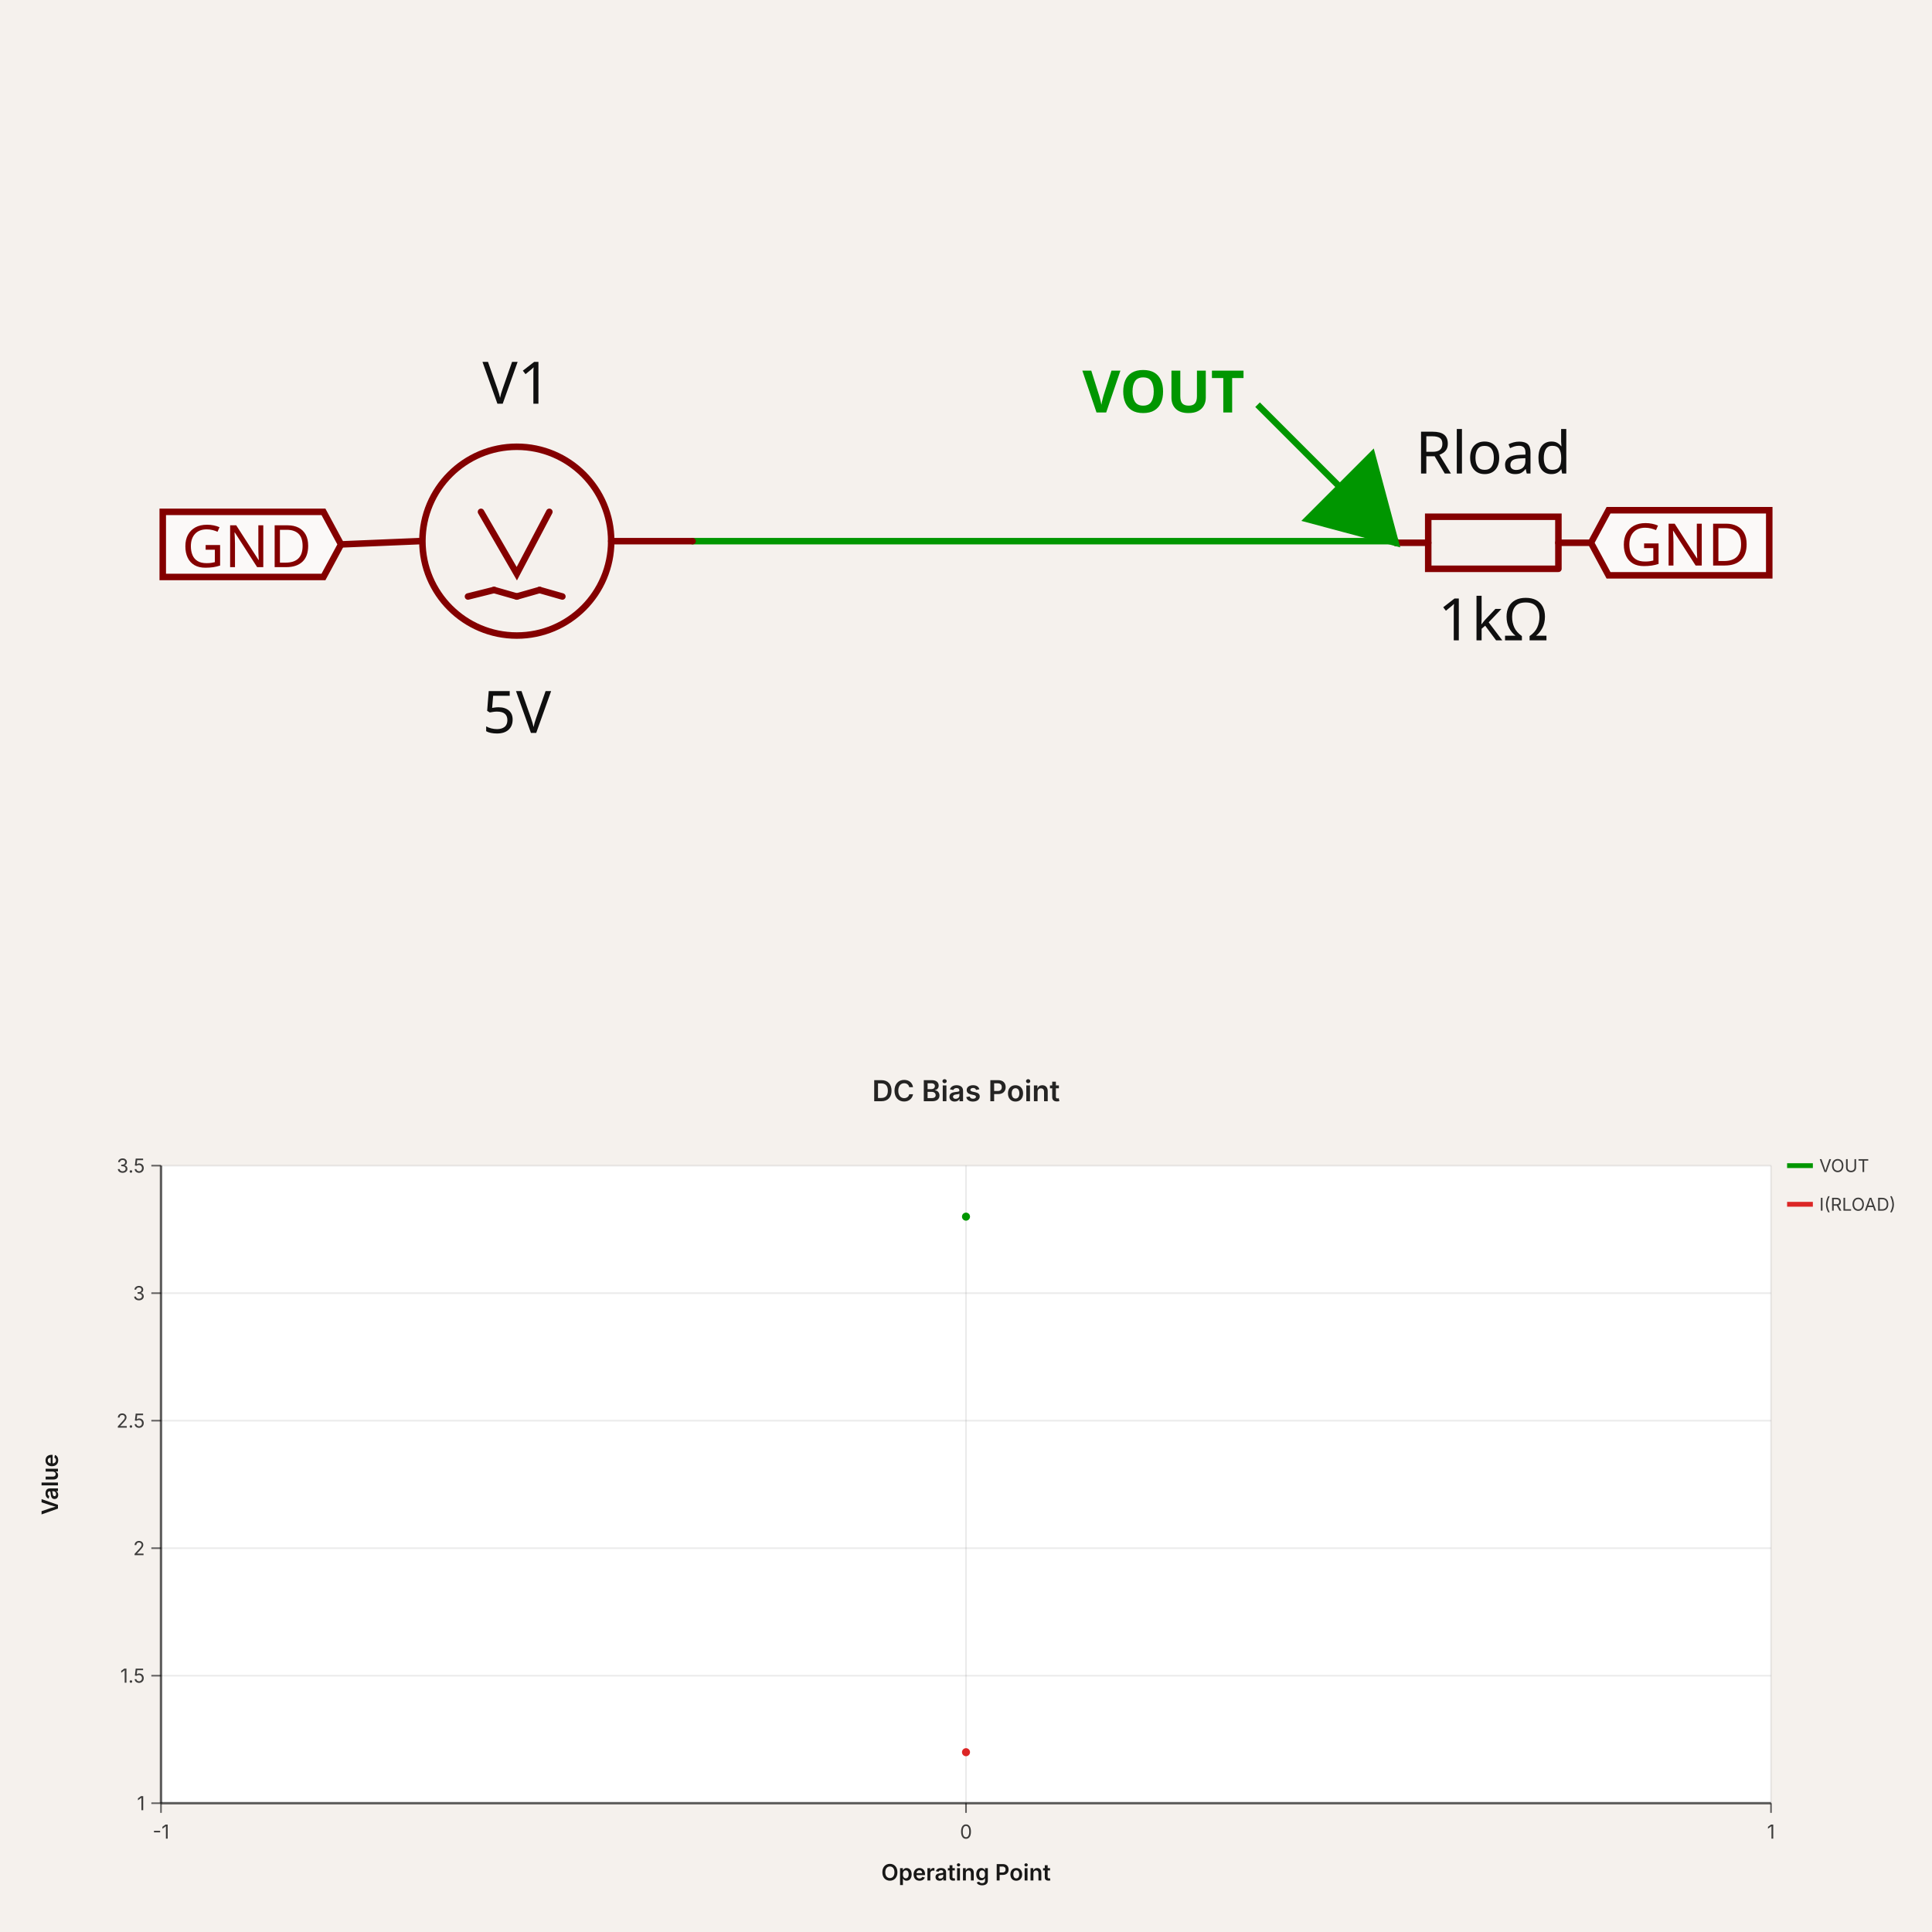
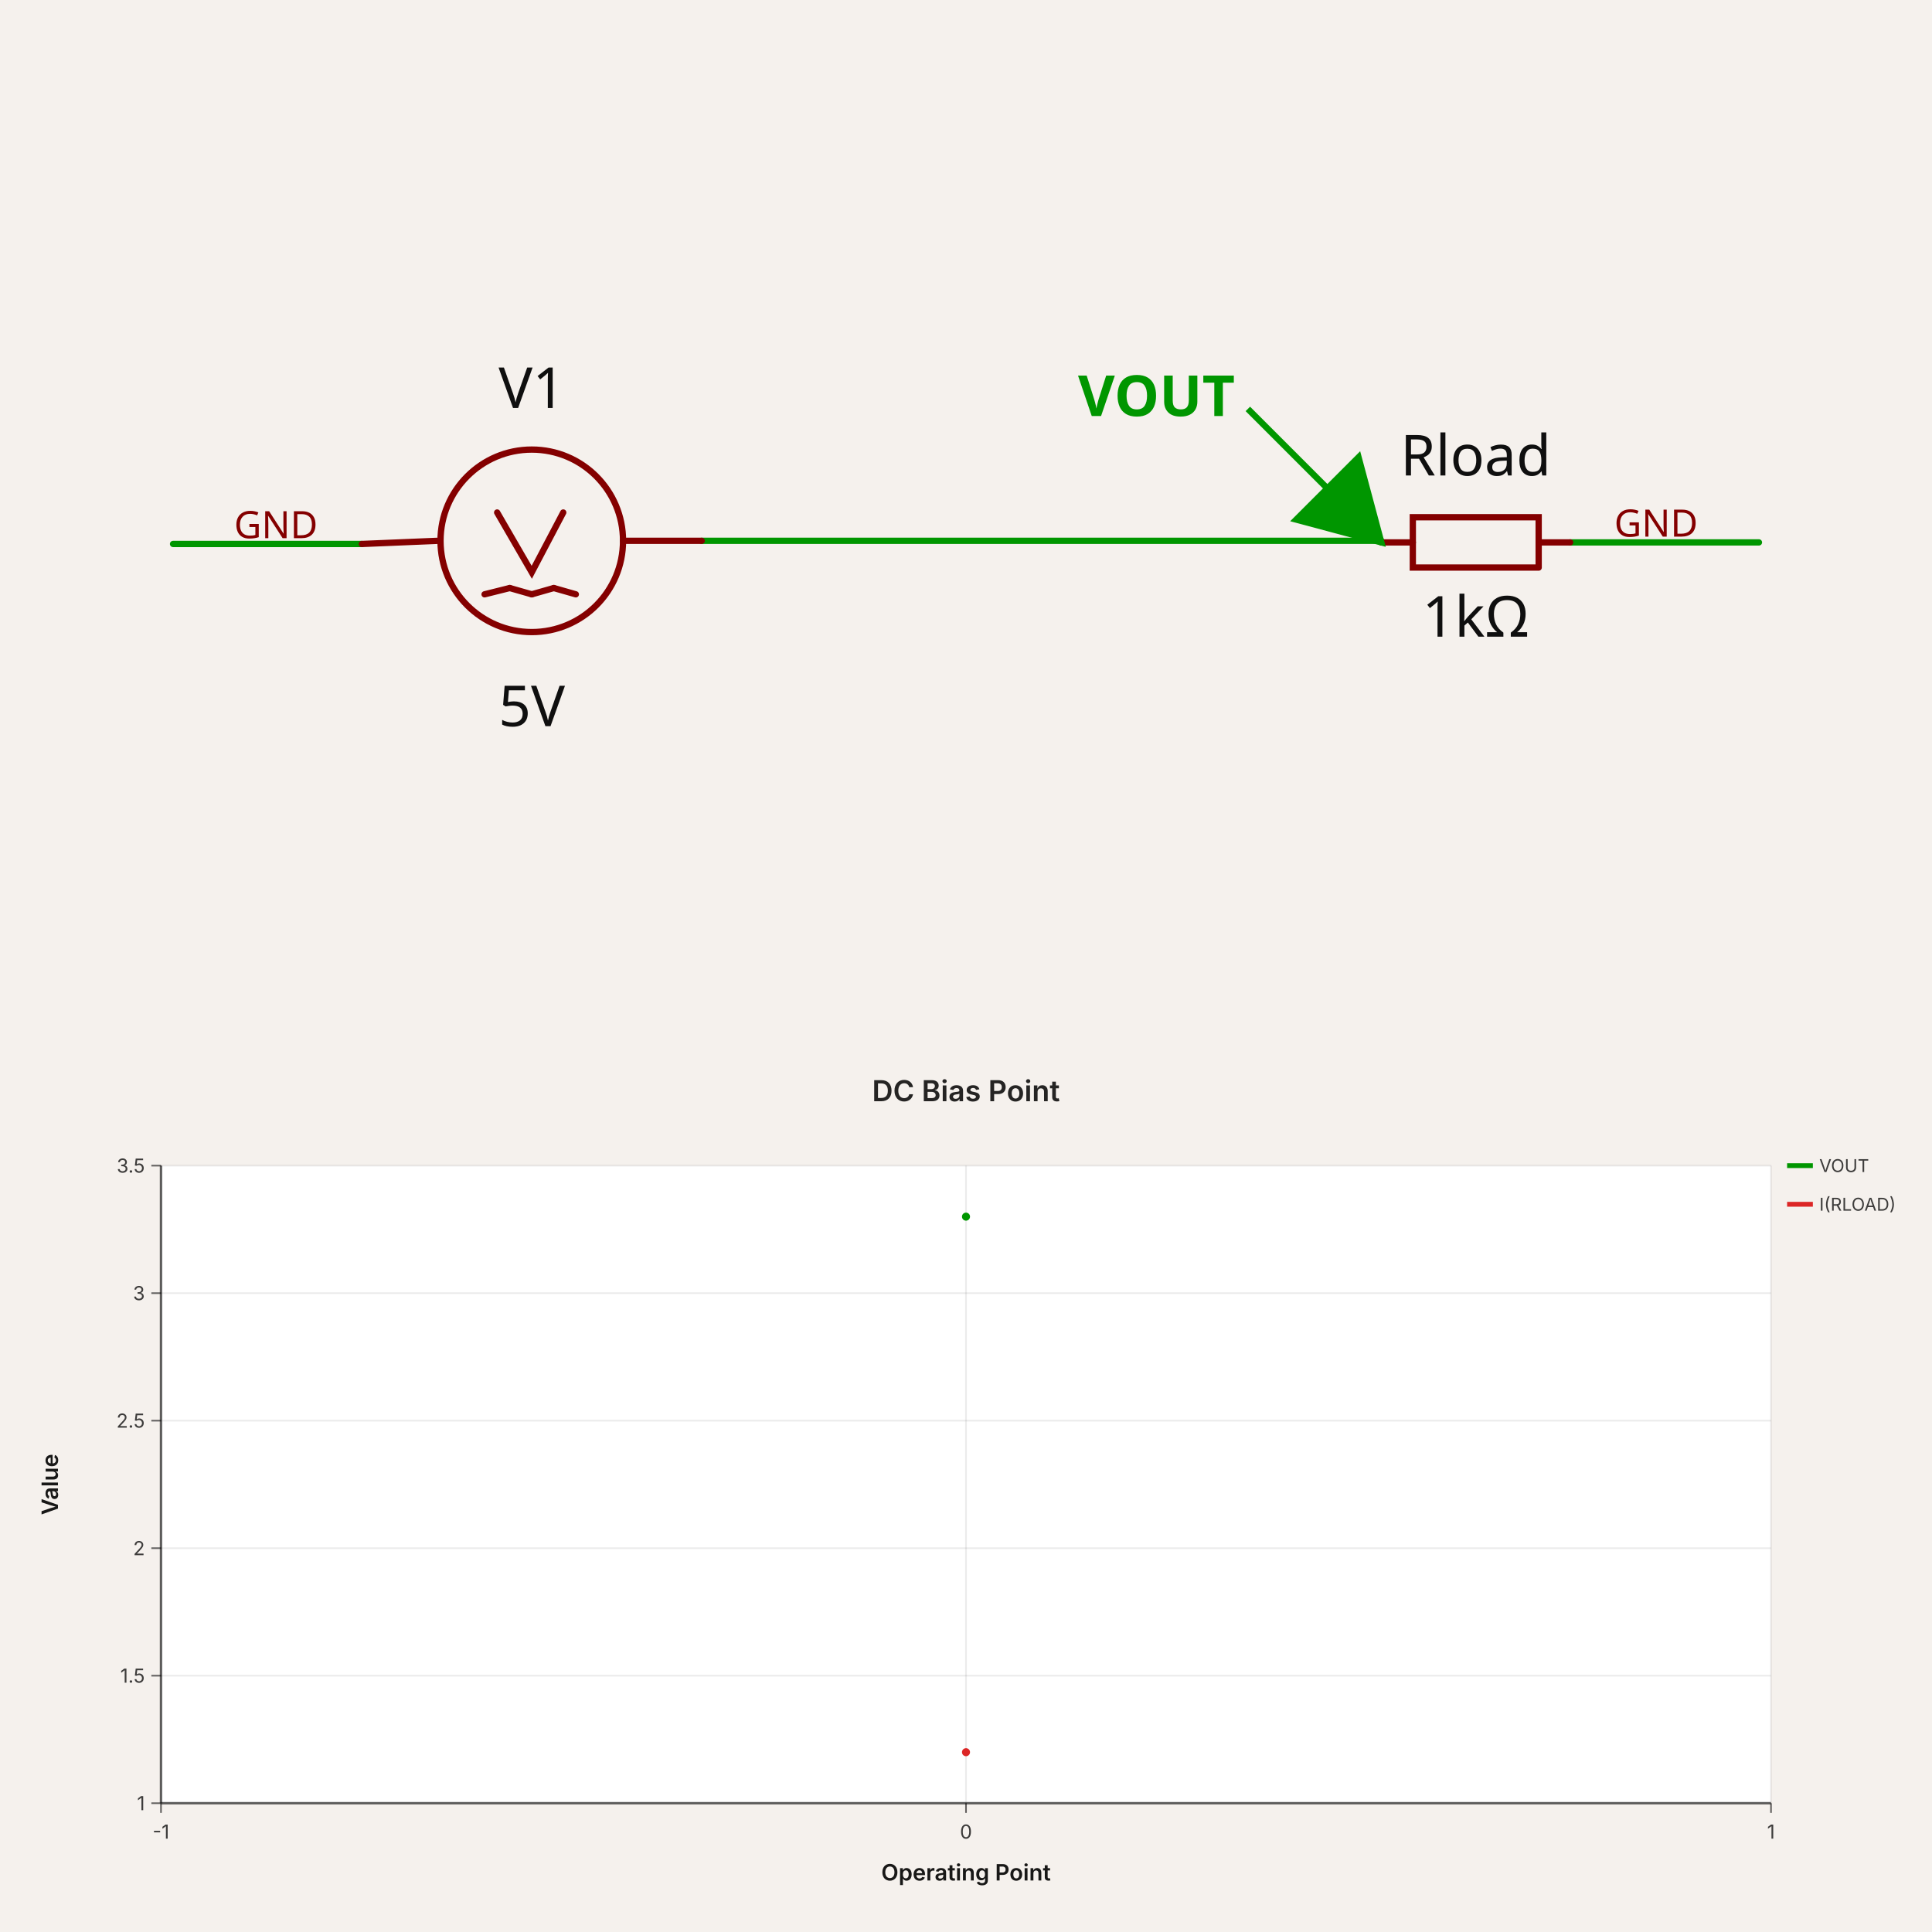
- <svg xmlns="http://www.w3.org/2000/svg" width="1200" height="1200" viewBox="0 0 1200 1200" data-simulation-experiment-id="simulation_experiment_0" data-software-used-string="@tscircuit/core@0.0.1501">
-   <svg class="tscircuit-schematic" width="1200" height="660" style="background-color: rgb(245, 241, 237)" data-real-to-screen-transform="matrix(202.1744990565,0,0,-202.1744990565,624.2609398868,337.1311646374)" data-software-used-string="@tscircuit/core@0.0.1501" x="0" y="0">
+ <svg xmlns="http://www.w3.org/2000/svg" width="1200" height="1200" viewBox="0 0 1200 1200" data-simulation-experiment-id="simulation_experiment_0" data-software-used-string="@tscircuit/core@0.0.1741">
+   <svg class="tscircuit-schematic" width="1200" height="660" style="background-color: rgb(245, 241, 237)" data-real-to-screen-transform="matrix(195.4397394137,0,0,-195.4397394137,623.4527687296,336.8936140065)" data-software-used-string="@tscircuit/core@0.0.1741" x="0" y="0">
    <style>
              .boundary { fill: rgb(245, 241, 237); }
              .schematic-boundary { fill: none; stroke: #fff; }
              .component { fill: none; stroke: rgb(132, 0, 0); }
              .chip { fill: rgb(255, 255, 194); stroke: rgb(132, 0, 0); }
              .component-pin { fill: none; stroke: rgb(132, 0, 0); }
              .text { font-family: sans-serif; fill: rgb(0, 150, 0); }
              .pin-number { fill: rgb(169, 0, 0); }
              .port-label { fill: rgb(0, 100, 100); }
              .component-name { fill: rgb(0, 100, 100); }
              
            </style>
    <rect class="boundary" x="0" y="0" width="1200" height="660" />
    <g class="trace sch-trace" data-layer="base" data-circuit-json-type="schematic_trace" data-schematic-trace-id="schematic_trace_0" data-subcircuit-connectivity-map-key="unnamedsubcircuitsubcircuit_source_group_0_connectivity_net1">
-       <path d="M 430.173 336.12 L 866.87 336.12 L 866.87 337.131" class="trace-invisible-hover-outline sch-trace-hitbox" stroke="rgb(0, 150, 0)" fill="none" stroke-width="32.348px" stroke-linecap="round" opacity="0" stroke-linejoin="round" />
-       <path class="sch-trace-path" d="M 430.173 336.12 L 866.87 336.12 L 866.87 337.131" stroke="rgb(0, 150, 0)" fill="none" stroke-width="4.043px" stroke-linecap="round" stroke-linejoin="round" />
+       <path d="M 435.831 335.916 L 857.98 335.916 L 857.98 336.894" class="trace-invisible-hover-outline sch-trace-hitbox" stroke="rgb(0, 150, 0)" fill="none" stroke-width="31.27px" stroke-linecap="round" opacity="0" stroke-linejoin="round" />
+       <path class="sch-trace-path" d="M 435.831 335.916 L 857.98 335.916 L 857.98 336.894" stroke="rgb(0, 150, 0)" fill="none" stroke-width="3.909px" stroke-linecap="round" stroke-linejoin="round" />
+     </g>
+     <g class="trace sch-trace" data-layer="base" data-circuit-json-type="schematic_trace" data-schematic-trace-id="schematic_trace_1" data-subcircuit-connectivity-map-key="unnamedsubcircuitsubcircuit_source_group_0_connectivity_net0">
+       <path d="M 224.756 337.871 L 107.492 337.871" class="trace-invisible-hover-outline sch-trace-hitbox" stroke="rgb(0, 150, 0)" fill="none" stroke-width="31.27px" stroke-linecap="round" opacity="0" stroke-linejoin="round" />
+       <path class="sch-trace-path" d="M 224.756 337.871 L 107.492 337.871" stroke="rgb(0, 150, 0)" fill="none" stroke-width="3.909px" stroke-linecap="round" stroke-linejoin="round" />
+     </g>
+     <g class="trace sch-trace" data-layer="base" data-circuit-json-type="schematic_trace" data-schematic-trace-id="schematic_trace_2" data-subcircuit-connectivity-map-key="unnamedsubcircuitsubcircuit_source_group_0_connectivity_net0">
+       <path d="M 975.244 336.894 L 1092.508 336.894" class="trace-invisible-hover-outline sch-trace-hitbox" stroke="rgb(0, 150, 0)" fill="none" stroke-width="31.27px" stroke-linecap="round" opacity="0" stroke-linejoin="round" />
+       <path class="sch-trace-path" d="M 975.244 336.894 L 1092.508 336.894" stroke="rgb(0, 150, 0)" fill="none" stroke-width="3.909px" stroke-linecap="round" stroke-linejoin="round" />
    </g>
    <g class="trace-overlays sch-trace-overlays" data-layer="overlay" data-circuit-json-type="schematic_trace" data-schematic-trace-id="schematic_trace_0" data-subcircuit-connectivity-map-key="unnamedsubcircuitsubcircuit_source_group_0_connectivity_net1" />
+     <g class="trace-overlays sch-trace-overlays" data-layer="overlay" data-circuit-json-type="schematic_trace" data-schematic-trace-id="schematic_trace_1" data-subcircuit-connectivity-map-key="unnamedsubcircuitsubcircuit_source_group_0_connectivity_net0" />
+     <g class="trace-overlays sch-trace-overlays" data-layer="overlay" data-circuit-json-type="schematic_trace" data-schematic-trace-id="schematic_trace_2" data-subcircuit-connectivity-map-key="unnamedsubcircuitsubcircuit_source_group_0_connectivity_net0" />
    <g class="sch-component" data-circuit-json-type="schematic_component" data-schematic-component-id="schematic_component_0">
-       <rect class="component-overlay sch-component-overlay" x="211.825" y="317.925" width="218.348" height="52.565" fill="transparent" />
-       <path class="sch-component-symbol-path" d="M 211.825 338.142 L 260.347 336.12" stroke="rgb(132, 0, 0)" fill="none" stroke-width="4.043px" stroke-linecap="round" />
-       <path class="sch-component-symbol-path" d="M 379.63 336.12 L 430.173 336.12" stroke="rgb(132, 0, 0)" fill="none" stroke-width="4.043px" stroke-linecap="round" />
-       <path class="sch-component-symbol-path" d="M 341.217 317.925 L 320.999 356.338 L 298.76 317.925" stroke="rgb(132, 0, 0)" fill="none" stroke-width="4.043px" stroke-linecap="round" />
-       <path class="sch-component-symbol-path" d="M 320.999 370.49 L 335.151 366.446" stroke="rgb(132, 0, 0)" fill="none" stroke-width="4.043px" stroke-linecap="round" />
-       <path class="sch-component-symbol-path" d="M 335.151 366.446 L 349.304 370.49" stroke="rgb(132, 0, 0)" fill="none" stroke-width="4.043px" stroke-linecap="round" />
-       <path class="sch-component-symbol-path" d="M 290.673 370.49 L 306.847 366.446" stroke="rgb(132, 0, 0)" fill="none" stroke-width="4.043px" stroke-linecap="round" />
-       <path class="sch-component-symbol-path" d="M 306.847 366.446 L 320.999 370.49" stroke="rgb(132, 0, 0)" fill="none" stroke-width="4.043px" stroke-linecap="round" />
-       <text class="sch-component-name sch-component-text" x="320.999" y="261.426" stroke="rgb(245, 241, 237)" stroke-width="4.043px" paint-order="stroke" fill="rgb(15, 15, 15)" font-family="sans-serif" text-anchor="middle" dominant-baseline="ideographic" font-size="36.391px">V1</text>
-       <text class="sch-component-text" x="320.999" y="426.989" fill="rgb(15, 15, 15)" font-family="sans-serif" text-anchor="middle" dominant-baseline="hanging" font-size="36.391px">5V</text>
-       <circle class="sch-component-symbol-circle" cx="320.999" cy="336.12" r="58.631px" stroke-width="4.043px" fill="none" stroke="rgb(132, 0, 0)" />
+       <rect class="component-overlay sch-component-overlay" x="224.756" y="318.327" width="211.075" height="50.814" fill="transparent" />
+       <path class="sch-component-symbol-path" d="M 224.756 337.871 L 271.661 335.916" stroke="rgb(132, 0, 0)" fill="none" stroke-width="3.909px" stroke-linecap="round" />
+       <path class="sch-component-symbol-path" d="M 386.971 335.916 L 435.831 335.916" stroke="rgb(132, 0, 0)" fill="none" stroke-width="3.909px" stroke-linecap="round" />
+       <path class="sch-component-symbol-path" d="M 349.837 318.327 L 330.293 355.46 L 308.795 318.327" stroke="rgb(132, 0, 0)" fill="none" stroke-width="3.909px" stroke-linecap="round" />
+       <path class="sch-component-symbol-path" d="M 330.293 369.141 L 343.974 365.232" stroke="rgb(132, 0, 0)" fill="none" stroke-width="3.909px" stroke-linecap="round" />
+       <path class="sch-component-symbol-path" d="M 343.974 365.232 L 357.655 369.141" stroke="rgb(132, 0, 0)" fill="none" stroke-width="3.909px" stroke-linecap="round" />
+       <path class="sch-component-symbol-path" d="M 300.977 369.141 L 316.612 365.232" stroke="rgb(132, 0, 0)" fill="none" stroke-width="3.909px" stroke-linecap="round" />
+       <path class="sch-component-symbol-path" d="M 316.612 365.232 L 330.293 369.141" stroke="rgb(132, 0, 0)" fill="none" stroke-width="3.909px" stroke-linecap="round" />
+       <text class="sch-component-name sch-component-text" x="330.293" y="263.71" stroke="rgb(245, 241, 237)" stroke-width="3.909px" paint-order="stroke" fill="rgb(15, 15, 15)" font-family="sans-serif" text-anchor="middle" dominant-baseline="ideographic" font-size="35.179px">V1</text>
+       <text class="sch-component-text" x="330.293" y="423.758" fill="rgb(15, 15, 15)" font-family="sans-serif" text-anchor="middle" dominant-baseline="hanging" font-size="35.179px">5V</text>
+       <circle class="sch-component-symbol-circle" cx="330.293" cy="335.916" r="56.678px" stroke-width="3.909px" fill="none" stroke="rgb(132, 0, 0)" />
    </g>
    <g class="sch-component" data-circuit-json-type="schematic_component" data-schematic-component-id="schematic_component_1">
-       <rect class="component-overlay sch-component-overlay" x="866.87" y="320.961" width="121.305" height="32.34" fill="transparent" />
-       <path class="sch-component-symbol-path" d="M 988.175 337.131 L 967.954 337.131" stroke="rgb(132, 0, 0)" fill="none" stroke-width="4.043px" stroke-linecap="round" />
-       <path class="sch-component-symbol-path" d="M 887.092 337.131 L 866.87 337.131" stroke="rgb(132, 0, 0)" fill="none" stroke-width="4.043px" stroke-linecap="round" />
-       <path class="sch-component-symbol-path" d="M 967.954 353.301 L 887.092 353.301 L 887.092 320.961 L 967.954 320.961 L 967.954 353.301" stroke="rgb(132, 0, 0)" fill="none" stroke-width="4.043px" stroke-linecap="round" />
-       <text class="sch-component-name sch-component-text" x="927.523" y="304.783" stroke="rgb(245, 241, 237)" stroke-width="4.043px" paint-order="stroke" fill="rgb(15, 15, 15)" font-family="sans-serif" text-anchor="middle" dominant-baseline="ideographic" font-size="36.391px">Rload</text>
-       <text class="sch-component-text" x="927.523" y="369.479" fill="rgb(15, 15, 15)" font-family="sans-serif" text-anchor="middle" dominant-baseline="hanging" font-size="36.391px">1kΩ</text>
+       <rect class="component-overlay sch-component-overlay" x="857.98" y="321.262" width="117.264" height="31.263" fill="transparent" />
+       <path class="sch-component-symbol-path" d="M 975.244 336.894 L 955.696 336.894" stroke="rgb(132, 0, 0)" fill="none" stroke-width="3.909px" stroke-linecap="round" />
+       <path class="sch-component-symbol-path" d="M 877.528 336.894 L 857.98 336.894" stroke="rgb(132, 0, 0)" fill="none" stroke-width="3.909px" stroke-linecap="round" />
+       <path class="sch-component-symbol-path" d="M 955.696 352.525 L 877.528 352.525 L 877.528 321.262 L 955.696 321.262 L 955.696 352.525" stroke="rgb(132, 0, 0)" fill="none" stroke-width="3.909px" stroke-linecap="round" />
+       <text class="sch-component-name sch-component-text" x="916.612" y="305.623" stroke="rgb(245, 241, 237)" stroke-width="3.909px" paint-order="stroke" fill="rgb(15, 15, 15)" font-family="sans-serif" text-anchor="middle" dominant-baseline="ideographic" font-size="35.179px">Rload</text>
+       <text class="sch-component-text" x="916.612" y="368.164" fill="rgb(15, 15, 15)" font-family="sans-serif" text-anchor="middle" dominant-baseline="hanging" font-size="35.179px">1kΩ</text>
    </g>
    <g class="schematic-port-hover sch-port-hover" data-schematic-port-id="source_port_0">
-       <circle cx="211.825" cy="338.142" r="8.087" fill="red" opacity="0" />
+       <circle cx="224.756" cy="337.871" r="7.818" fill="red" opacity="0" />
    </g>
    <g class="schematic-port-hover sch-port-hover" data-schematic-port-id="source_port_1">
-       <circle cx="430.173" cy="336.12" r="8.087" fill="red" opacity="0" />
+       <circle cx="435.831" cy="335.916" r="7.818" fill="red" opacity="0" />
    </g>
    <g class="schematic-port-hover sch-port-hover" data-schematic-port-id="source_port_2">
-       <circle cx="988.175" cy="337.131" r="8.087" fill="red" opacity="0" />
+       <circle cx="975.244" cy="336.894" r="7.818" fill="red" opacity="0" />
    </g>
    <g class="schematic-port-hover sch-port-hover" data-schematic-port-id="source_port_3">
-       <circle cx="866.87" cy="337.131" r="8.087" fill="red" opacity="0" />
+       <circle cx="857.98" cy="336.894" r="7.818" fill="red" opacity="0" />
    </g>
-     <path class="net-label sch-net-label" data-circuit-json-type="schematic_net_label" data-schematic-net-label-id="schematic_net_label_0" d="     M 211.825,338.142     L 200.908,358.359     L 101.087,358.359     L 101.087,317.925     L 200.908,317.925     Z   " fill="rgba(255, 255, 255, 0.6)" stroke="rgb(132, 0, 0)" stroke-width="4.043px" />
-     <text class="net-label-text sch-net-label-text" data-circuit-json-type="schematic_net_label" data-schematic-net-label-id="schematic_net_label_0" x="193.629" y="338.142" fill="rgb(132, 0, 0)" text-anchor="end" dominant-baseline="central" font-family="sans-serif" font-variant-numeric="tabular-nums" font-size="36.391px" transform="">GND</text>
-     <path class="net-label sch-net-label" data-circuit-json-type="schematic_net_label" data-schematic-net-label-id="schematic_net_label_1" d="     M 988.175,337.131     L 999.092,316.914     L 1098.913,316.914     L 1098.913,357.349     L 999.092,357.349     Z   " fill="rgba(255, 255, 255, 0.6)" stroke="rgb(132, 0, 0)" stroke-width="4.043px" />
-     <text class="net-label-text sch-net-label-text" data-circuit-json-type="schematic_net_label" data-schematic-net-label-id="schematic_net_label_1" x="1006.371" y="337.131" fill="rgb(132, 0, 0)" text-anchor="start" dominant-baseline="central" font-family="sans-serif" font-variant-numeric="tabular-nums" font-size="36.391px" transform="">GND</text>
-     <path class="sch-voltage-probe" d="M 781.095,251.356 L 866.87,337.131 M 866.87,337.131 L 812.19,322.48 L 852.219,282.451 Z" stroke="rgb(0, 150, 0)" fill="rgb(0, 150, 0)" stroke-width="4.043px" />
-     <text class="sch-voltage-probe-label" x="773.095" y="243.356" fill="rgb(0, 150, 0)" text-anchor="end" dominant-baseline="middle" font-family="sans-serif" font-size="36.391px" font-weight="bold" data-schematic-voltage-probe-id="schematic_voltage_probe_0">VOUT</text>
+     <text class="sch-text" x="197.394" y="326.144" fill="rgb(132, 0, 0)" text-anchor="end" dominant-baseline="middle" font-family="sans-serif" font-size="23.453px" transform="rotate(0, 197.3941, 326.1444)">GND</text>
+     <text class="sch-text" x="1002.606" y="325.167" fill="rgb(132, 0, 0)" text-anchor="start" dominant-baseline="middle" font-family="sans-serif" font-size="23.453px" transform="rotate(0, 1002.606, 325.1672)">GND</text>
+     <path class="sch-voltage-probe" d="M 775.062,253.976 L 857.98,336.894 M 857.98,336.894 L 805.122,322.73 L 843.817,284.035 Z" stroke="rgb(0, 150, 0)" fill="rgb(0, 150, 0)" stroke-width="3.909px" />
+     <text class="sch-voltage-probe-label" x="767.062" y="245.976" fill="rgb(0, 150, 0)" text-anchor="end" dominant-baseline="middle" font-family="sans-serif" font-size="35.179px" font-weight="bold" data-schematic-voltage-probe-id="schematic_voltage_probe_0">VOUT</text>
  </svg>
-   <svg width="1200" height="540" style="background-color: rgb(245, 241, 237)" viewBox="0 0 1200 540" data-simulation-experiment-id="simulation_experiment_0" data-simulation-experiment-name="DC Bias Point" data-software-used-string="@tscircuit/core@0.0.1501" x="0" y="660">
+   <svg width="1200" height="540" style="background-color: rgb(245, 241, 237)" viewBox="0 0 1200 540" data-simulation-experiment-id="simulation_experiment_0" data-simulation-experiment-name="DC Bias Point" data-software-used-string="@tscircuit/core@0.0.1741" x="0" y="660">
    <style>
:root { color-scheme: light; }
svg { font-family: 'Inter', 'Helvetica Neue', Arial, sans-serif; }
.background { fill: rgb(245, 241, 237); }
.plot-background { fill: #ffffff; }
.grid-line { stroke: rgba(0, 0, 0, 0.08); stroke-width: 1; }
.axis { stroke: rgba(0, 0, 0, 0.6); stroke-width: 1.5; }
.axis-tick { stroke: rgba(0, 0, 0, 0.6); stroke-width: 1; }
.axis-label { fill: rgba(0, 0, 0, 0.75); font-size: 12px; }
.axis-title { fill: rgba(0, 0, 0, 0.9); font-size: 14px; font-weight: 600; }
.legend-label { fill: rgba(0, 0, 0, 0.75); font-size: 11px; }
.legend-line { stroke-width: 3; }
.scope-channel-card { fill: #ffffff; stroke: rgba(0, 0, 0, 0.22); stroke-width: 1; }
.scope-channel-header-text { fill: #ffffff; font-size: 14px; font-weight: 700; }
.scope-channel-detail { fill: rgba(0, 0, 0, 0.42); font-size: 14px; }
.simulation-line { fill: none; stroke-width: 2.5; }
.simulation-point { stroke-width: 0; }
.chart-title { fill: rgba(0, 0, 0, 0.85); font-size: 18px; font-weight: 600; }
</style>
    <rect class="background" x="0" y="0" width="1200" height="540" />
    <defs>
      <clipPath id="simulation-graph-simulation_experiment_0">
        <rect x="100" y="64" width="1000" height="396" />
      </clipPath>
    </defs>
    <rect class="plot-background" x="100" y="64" width="1000" height="396" />
    <g class="grid">
      <line class="grid-line grid-line-x" x1="100" y1="64" x2="100" y2="460" />
      <line class="grid-line grid-line-x" x1="600" y1="64" x2="600" y2="460" />
      <line class="grid-line grid-line-x" x1="1100" y1="64" x2="1100" y2="460" />
      <line class="grid-line grid-line-y" x1="100" y1="460" x2="1100" y2="460" />
      <line class="grid-line grid-line-y" x1="100" y1="380.8" x2="1100" y2="380.8" />
      <line class="grid-line grid-line-y" x1="100" y1="301.6" x2="1100" y2="301.6" />
      <line class="grid-line grid-line-y" x1="100" y1="222.4" x2="1100" y2="222.4" />
      <line class="grid-line grid-line-y" x1="100" y1="143.2" x2="1100" y2="143.2" />
      <line class="grid-line grid-line-y" x1="100" y1="64" x2="1100" y2="64" />
    </g>
    <g class="data-series">
      <path class="simulation-line" d="M 600 95.68" stroke="rgb(0, 150, 0)" clip-path="url(#simulation-graph-simulation_experiment_0)" data-simulation-transient-voltage-graph-id="simulation_dc_operating_point_voltage_0" stroke-dasharray="4 8" stroke-dashoffset="0" />
      <path class="simulation-line" d="M 600 428.32" stroke="#dc2626" clip-path="url(#simulation-graph-simulation_experiment_0)" data-simulation-transient-current-graph-id="simulation_dc_operating_point_current_0" stroke-dasharray="4 8" stroke-dashoffset="4" />
      <path class="simulation-line" d="M 600 95.68" stroke="rgb(0, 150, 0)" clip-path="url(#simulation-graph-simulation_experiment_0)" data-simulation-transient-voltage-graph-id="simulation_dc_operating_point_voltage_0" stroke-dasharray="4 8" stroke-dashoffset="4" />
      <path class="simulation-line" d="M 600 428.32" stroke="#dc2626" clip-path="url(#simulation-graph-simulation_experiment_0)" data-simulation-transient-current-graph-id="simulation_dc_operating_point_current_0" stroke-dasharray="4 8" stroke-dashoffset="8" />
      <path class="simulation-line" d="M 600 95.68" stroke="rgb(0, 150, 0)" clip-path="url(#simulation-graph-simulation_experiment_0)" data-simulation-transient-voltage-graph-id="simulation_dc_operating_point_voltage_0" stroke-dasharray="4 8" stroke-dashoffset="8" />
      <path class="simulation-line" d="M 600 428.32" stroke="#dc2626" clip-path="url(#simulation-graph-simulation_experiment_0)" data-simulation-transient-current-graph-id="simulation_dc_operating_point_current_0" stroke-dasharray="4 8" stroke-dashoffset="0" />
      <circle class="simulation-point" cx="600" cy="95.68" r="2.5" fill="rgb(0, 150, 0)" clip-path="url(#simulation-graph-simulation_experiment_0)" />
      <circle class="simulation-point" cx="600" cy="428.32" r="2.5" fill="#dc2626" clip-path="url(#simulation-graph-simulation_experiment_0)" />
    </g>
    <g class="axes">
      <line class="axis axis-x" x1="100" y1="460" x2="1100" y2="460" />
      <line class="axis axis-y" x1="100" y1="64" x2="100" y2="460" />
      <line class="axis-tick axis-tick-x" x1="100" y1="460" x2="100" y2="466" />
      <text class="axis-label axis-label-x" x="100" y="482" text-anchor="middle">-1</text>
      <line class="axis-tick axis-tick-x" x1="600" y1="460" x2="600" y2="466" />
      <text class="axis-label axis-label-x" x="600" y="482" text-anchor="middle">0</text>
      <line class="axis-tick axis-tick-x" x1="1100" y1="460" x2="1100" y2="466" />
      <text class="axis-label axis-label-x" x="1100" y="482" text-anchor="middle">1</text>
      <line class="axis-tick axis-tick-y" x1="94" y1="460" x2="100" y2="460" />
      <text class="axis-label axis-label-y" x="90" y="460" text-anchor="end" dominant-baseline="middle">1</text>
      <line class="axis-tick axis-tick-y" x1="94" y1="380.8" x2="100" y2="380.8" />
      <text class="axis-label axis-label-y" x="90" y="380.8" text-anchor="end" dominant-baseline="middle">1.5</text>
      <line class="axis-tick axis-tick-y" x1="94" y1="301.6" x2="100" y2="301.6" />
      <text class="axis-label axis-label-y" x="90" y="301.6" text-anchor="end" dominant-baseline="middle">2</text>
      <line class="axis-tick axis-tick-y" x1="94" y1="222.4" x2="100" y2="222.4" />
      <text class="axis-label axis-label-y" x="90" y="222.4" text-anchor="end" dominant-baseline="middle">2.5</text>
      <line class="axis-tick axis-tick-y" x1="94" y1="143.2" x2="100" y2="143.2" />
      <text class="axis-label axis-label-y" x="90" y="143.2" text-anchor="end" dominant-baseline="middle">3</text>
      <line class="axis-tick axis-tick-y" x1="94" y1="64" x2="100" y2="64" />
      <text class="axis-label axis-label-y" x="90" y="64" text-anchor="end" dominant-baseline="middle">3.5</text>
      <text class="axis-title axis-title-y" x="36" y="262" transform="rotate(-90 36 262)" text-anchor="middle">Value</text>
      <text class="axis-title axis-title-x" x="600" y="508" text-anchor="middle">Operating Point</text>
    </g>
    <g class="legend">
      <g class="legend-item" transform="translate(1110 64)">
        <line class="legend-line" x1="0" y1="0" x2="16" y2="0" stroke="rgb(0, 150, 0)" />
        <text class="legend-label" x="20" y="0" dominant-baseline="middle">
          <tspan x="20" dy="0">VOUT</tspan>
        </text>
      </g>
      <g class="legend-item" transform="translate(1110 88)">
        <line class="legend-line" x1="0" y1="0" x2="16" y2="0" stroke="#dc2626" />
        <text class="legend-label" x="20" y="0" dominant-baseline="middle">
          <tspan x="20" dy="0">I(RLOAD)</tspan>
        </text>
      </g>
    </g>
    <text class="chart-title" x="600" y="24" text-anchor="middle">DC Bias Point</text>
  </svg>
</svg>
